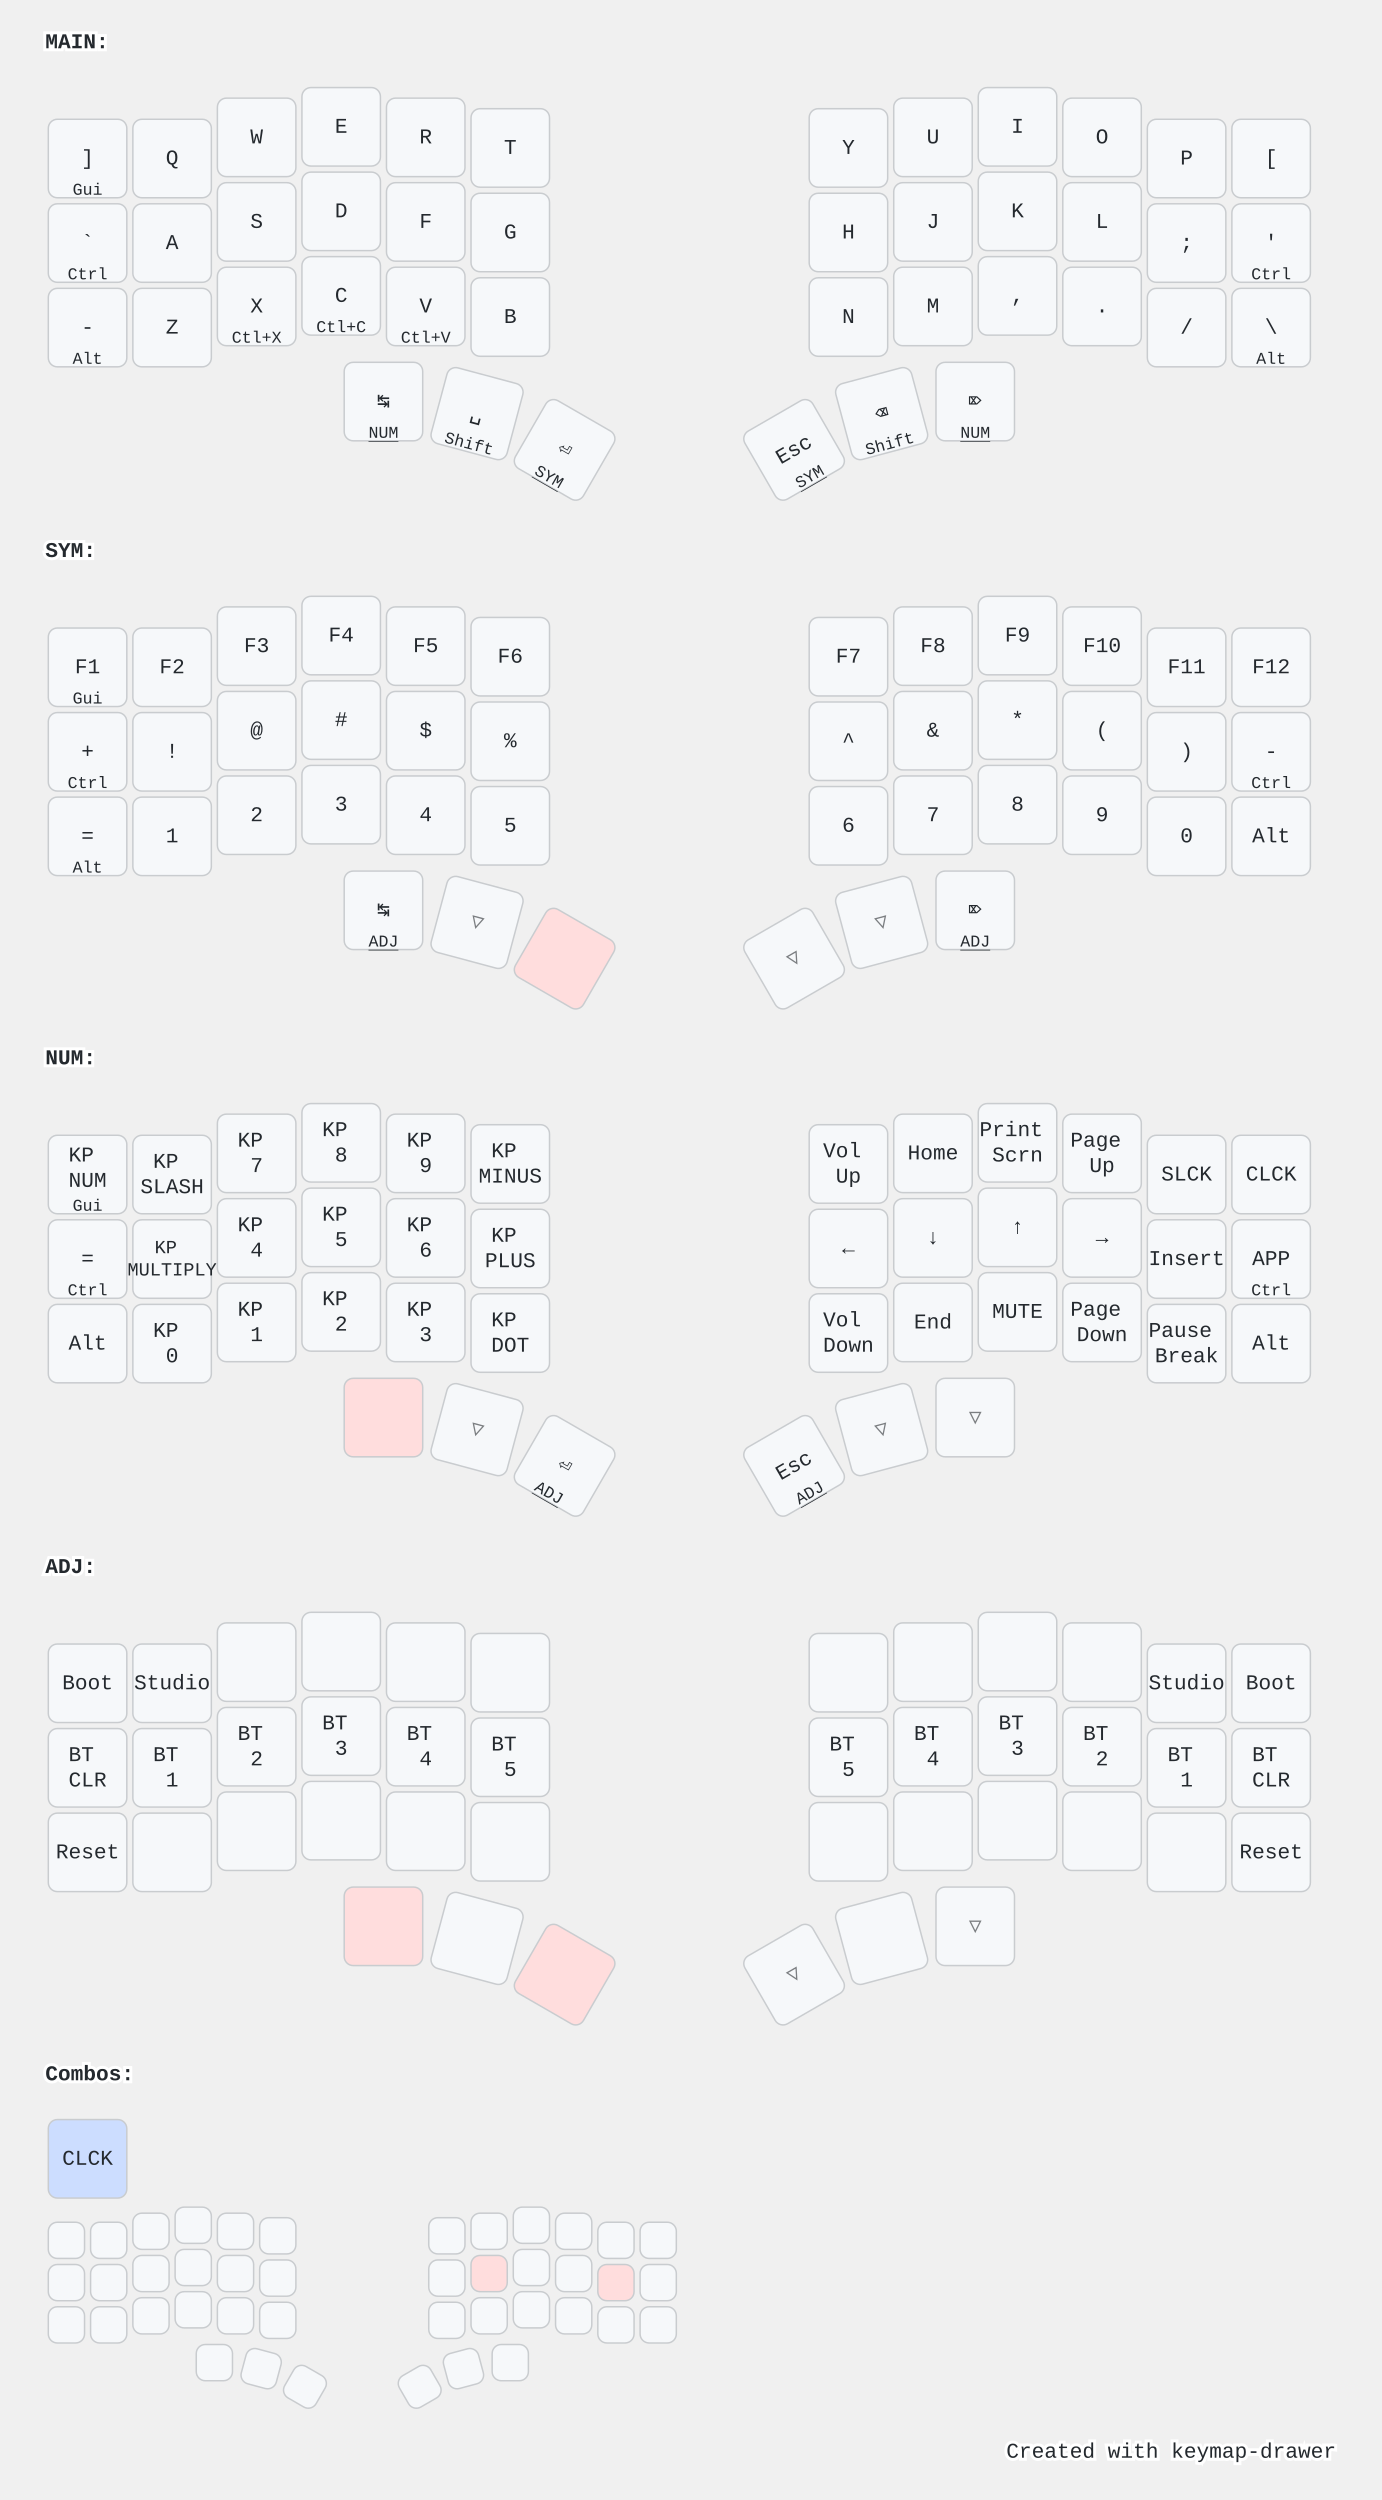
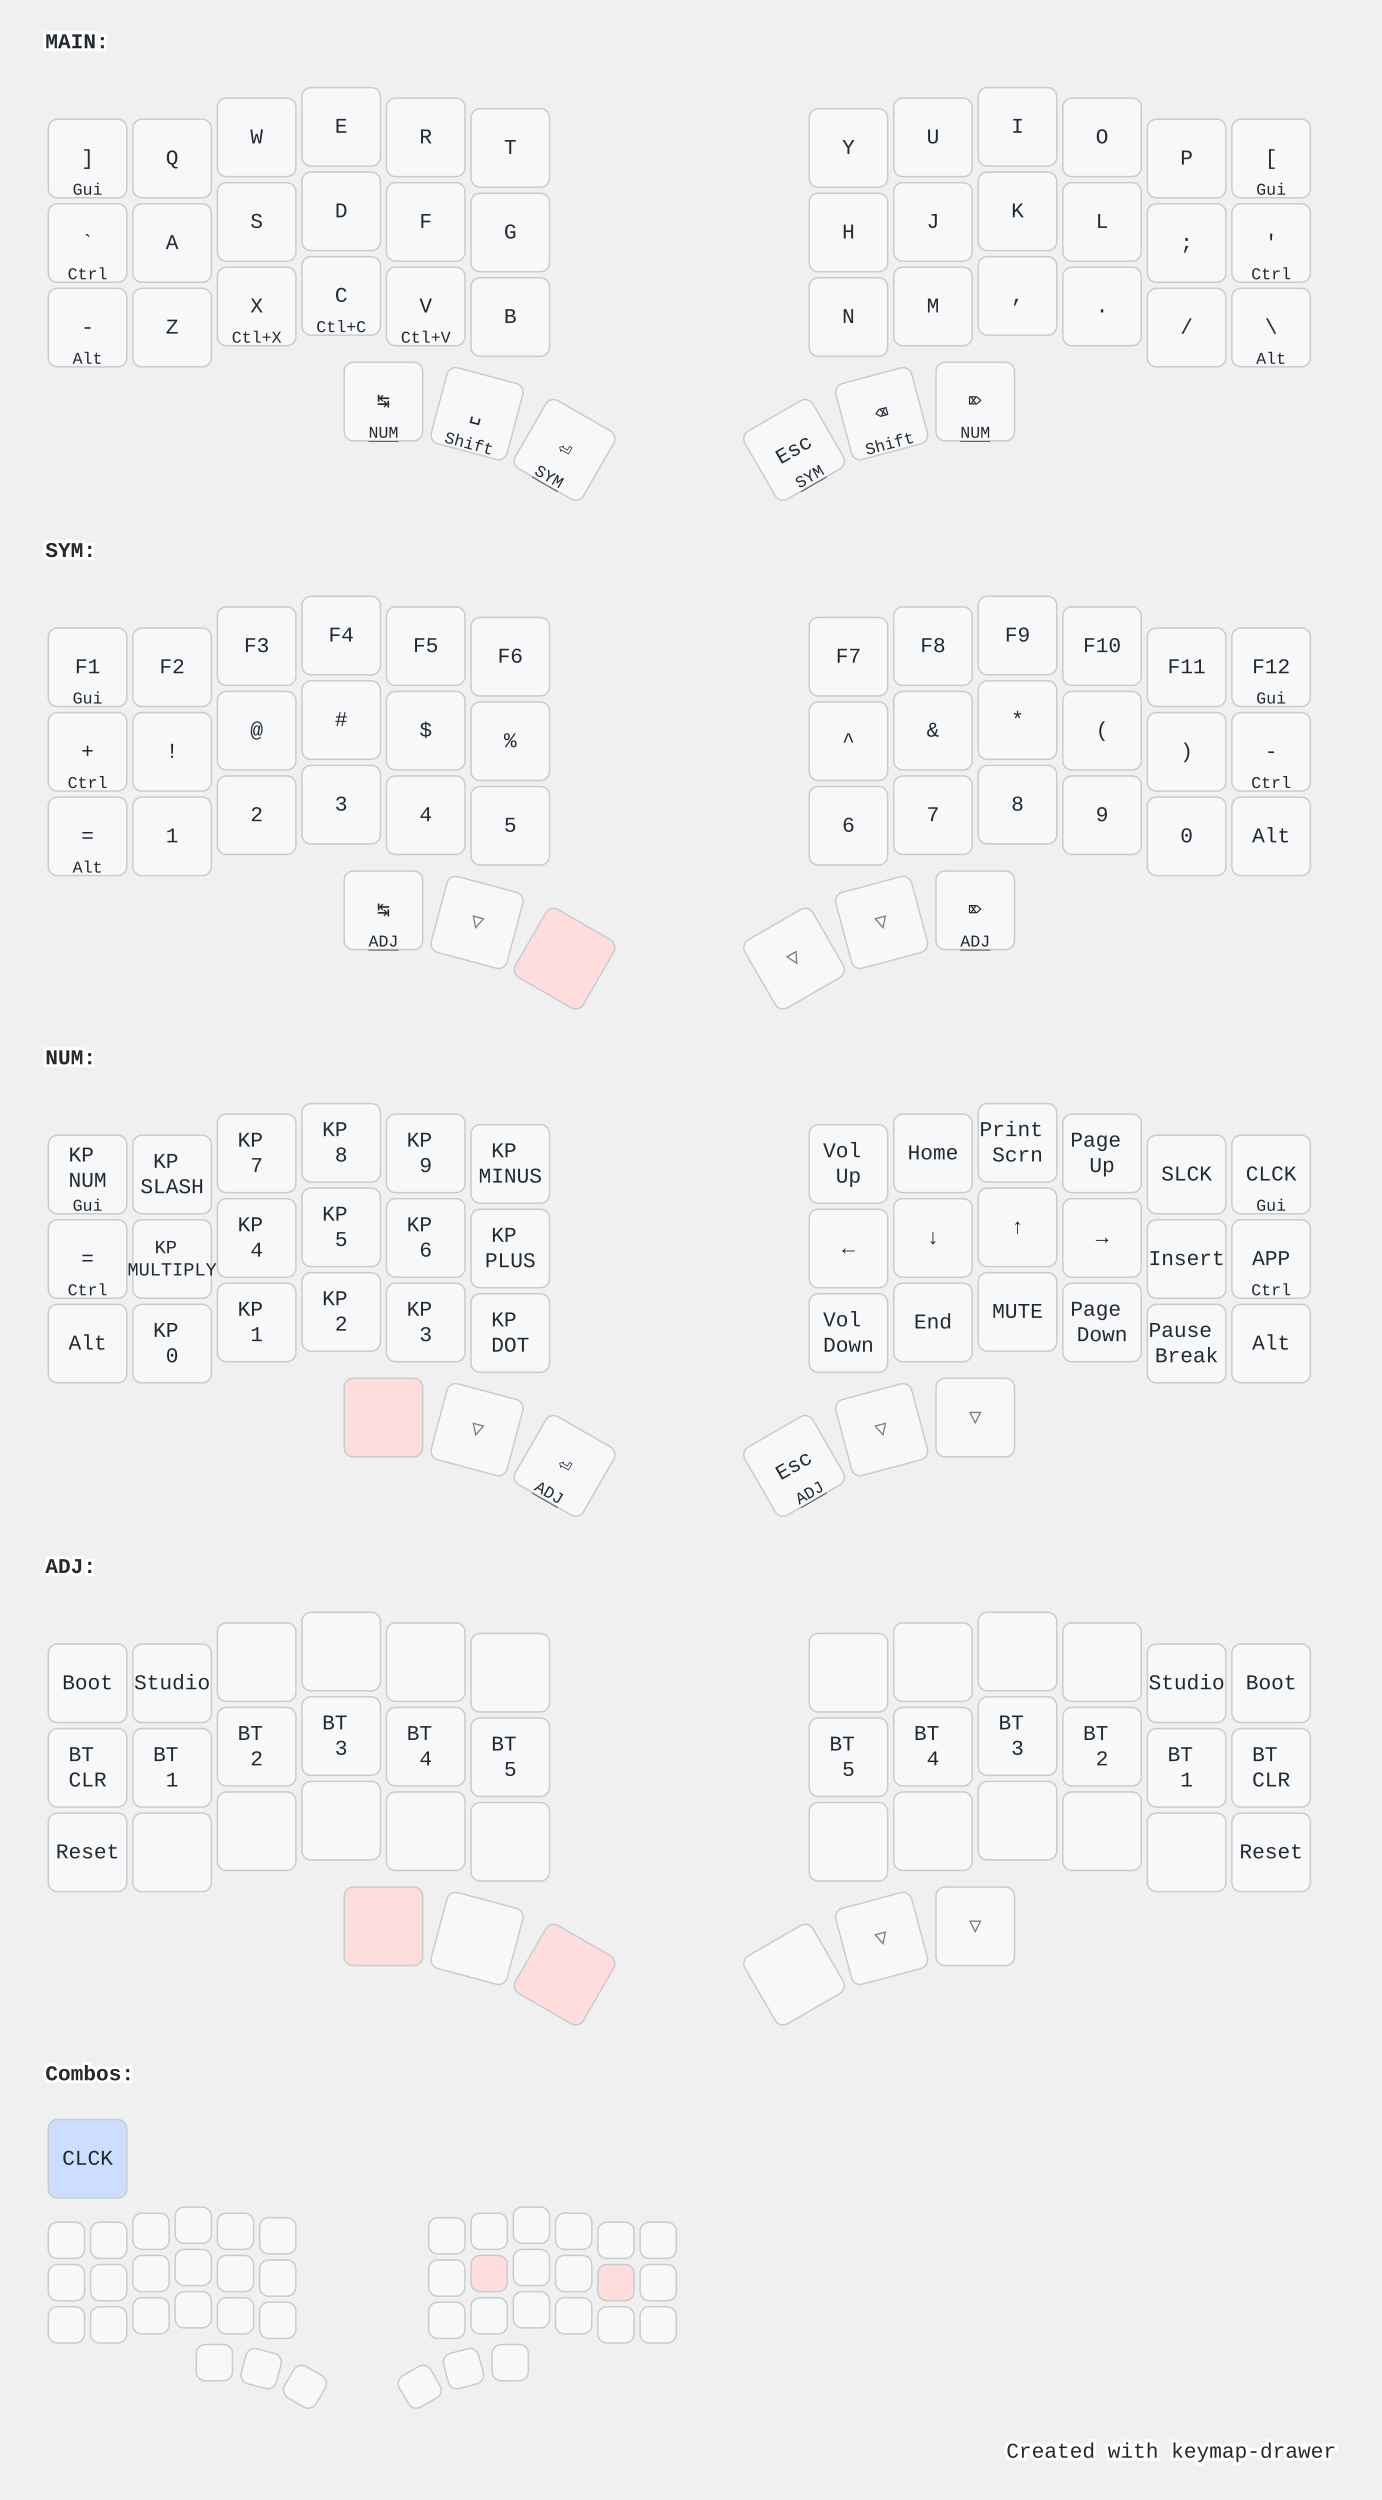
<svg xmlns="http://www.w3.org/2000/svg" width="915" height="1656" viewBox="0 0 915 1656" class="keymap">
  <style>/* inherit to force styles through use tags */
svg path {
    fill: inherit;
}

/* font and background color specifications */
svg.keymap {
    font-family: SFMono-Regular,Consolas,Liberation Mono,Menlo,monospace;
    font-size: 14px;
    font-kerning: normal;
    text-rendering: optimizeLegibility;
    fill: #24292e;
}

/* default key styling */
rect.key {
    fill: #f6f8fa;
}

rect.key, rect.combo {
    stroke: #c9cccf;
    stroke-width: 1;
}

/* default key side styling, only used is draw_key_sides is set */
rect.side {
    filter: brightness(90%);
}

/* color accent for combo boxes */
rect.combo, rect.combo-separate {
    fill: #cdf;
}

/* color accent for held keys */
rect.held, rect.combo.held {
    fill: #fdd;
}

/* color accent for ghost (optional) keys */
rect.ghost, rect.combo.ghost {
    stroke-dasharray: 4, 4;
    stroke-width: 2;
}

text {
    text-anchor: middle;
    dominant-baseline: middle;
}

/* styling for layer labels */
text.label {
    font-weight: bold;
    text-anchor: start;
    stroke: white;
    stroke-width: 4;
    paint-order: stroke;
}

/* styling for optional footer */
text.footer {
    text-anchor: end;
    dominant-baseline: auto;
    stroke: white;
    stroke-width: 4;
    paint-order: stroke;
}

/* styling for combo tap, and key non-tap label text */
text.combo, text.hold, text.shifted, text.left, text.right, text.tl, text.tr, text.bl, text.br {
    font-size: 11px;
}

text.hold, text.bl, text.br {
    text-anchor: middle;
    dominant-baseline: auto;
}

text.shifted, text.tl, text.tr {
    text-anchor: middle;
    dominant-baseline: hanging;
}

text.left, text.tl, text.bl {
    text-anchor: start;
}

text.right, text.tr, text.br {
    text-anchor: end;
}

text.layer-activator {
    text-decoration: underline;
}

/* styling for hold/shifted label text in combo box */
text.combo.hold, text.combo.shifted, text.combo.left, text.combo.right {
    font-size: 8px;
}

/* lighter symbol for transparent keys */
text.trans {
    fill: #7b7e81;
}

/* styling for combo dendrons */
path.combo {
    stroke-width: 1;
    stroke: gray;
    fill: none;
}

/* Start Tabler Icons Cleanup */
/* cannot use height/width with glyphs */
.icon-tabler &gt; path {
    fill: inherit;
    stroke: inherit;
    stroke-width: 2;
}
/* hide tabler's default box */
.icon-tabler &gt; path[stroke="none"][fill="none"] {
    visibility: hidden;
}
/* End Tabler Icons Cleanup */

@media (prefers-color-scheme: dark) {
svg.keymap { fill: #d1d6db; }
rect.key { fill: #3f4750; }
rect.key, rect.combo { stroke: #60666c; }
rect.combo, rect.combo-separate { fill: #1f3d7a; }
rect.held, rect.combo.held { fill: #854747; }
text.label, text.footer { stroke: black; }
text.trans { fill: #7e8184; }
path.combo { stroke: #7f7f7f; }

}</style>
  <g transform="translate(30, 0)" class="layer-MAIN">
    <text x="0" y="28" class="label" id="MAIN">MAIN:</text>
    <g transform="translate(0, 56)">
      <g transform="translate(28, 49)" class="key keypos-0">
        <rect rx="6" ry="6" x="-26" y="-26" width="52" height="52" class="key" />
        <text x="0" y="0" class="key tap">]</text>
        <text x="0" y="24" class="key hold">Gui</text>
      </g>
      <g transform="translate(84, 49)" class="key keypos-1">
        <rect rx="6" ry="6" x="-26" y="-26" width="52" height="52" class="key" />
        <text x="0" y="0" class="key tap">Q</text>
      </g>
      <g transform="translate(140, 35)" class="key keypos-2">
        <rect rx="6" ry="6" x="-26" y="-26" width="52" height="52" class="key" />
        <text x="0" y="0" class="key tap">W</text>
      </g>
      <g transform="translate(196, 28)" class="key keypos-3">
        <rect rx="6" ry="6" x="-26" y="-26" width="52" height="52" class="key" />
        <text x="0" y="0" class="key tap">E</text>
      </g>
      <g transform="translate(252, 35)" class="key keypos-4">
        <rect rx="6" ry="6" x="-26" y="-26" width="52" height="52" class="key" />
        <text x="0" y="0" class="key tap">R</text>
      </g>
      <g transform="translate(308, 42)" class="key keypos-5">
        <rect rx="6" ry="6" x="-26" y="-26" width="52" height="52" class="key" />
        <text x="0" y="0" class="key tap">T</text>
      </g>
      <g transform="translate(532, 42)" class="key keypos-6">
        <rect rx="6" ry="6" x="-26" y="-26" width="52" height="52" class="key" />
        <text x="0" y="0" class="key tap">Y</text>
      </g>
      <g transform="translate(588, 35)" class="key keypos-7">
        <rect rx="6" ry="6" x="-26" y="-26" width="52" height="52" class="key" />
        <text x="0" y="0" class="key tap">U</text>
      </g>
      <g transform="translate(644, 28)" class="key keypos-8">
        <rect rx="6" ry="6" x="-26" y="-26" width="52" height="52" class="key" />
        <text x="0" y="0" class="key tap">I</text>
      </g>
      <g transform="translate(700, 35)" class="key keypos-9">
        <rect rx="6" ry="6" x="-26" y="-26" width="52" height="52" class="key" />
        <text x="0" y="0" class="key tap">O</text>
      </g>
      <g transform="translate(756, 49)" class="key keypos-10">
        <rect rx="6" ry="6" x="-26" y="-26" width="52" height="52" class="key" />
        <text x="0" y="0" class="key tap">P</text>
      </g>
      <g transform="translate(812, 49)" class="key keypos-11">
        <rect rx="6" ry="6" x="-26" y="-26" width="52" height="52" class="key" />
        <text x="0" y="0" class="key tap">[</text>
+         <text x="0" y="24" class="key hold">Gui</text>
      </g>
      <g transform="translate(28, 105)" class="key keypos-12">
        <rect rx="6" ry="6" x="-26" y="-26" width="52" height="52" class="key" />
        <text x="0" y="0" class="key tap">`</text>
        <text x="0" y="24" class="key hold">Ctrl</text>
      </g>
      <g transform="translate(84, 105)" class="key keypos-13">
        <rect rx="6" ry="6" x="-26" y="-26" width="52" height="52" class="key" />
        <text x="0" y="0" class="key tap">A</text>
      </g>
      <g transform="translate(140, 91)" class="key keypos-14">
        <rect rx="6" ry="6" x="-26" y="-26" width="52" height="52" class="key" />
        <text x="0" y="0" class="key tap">S</text>
      </g>
      <g transform="translate(196, 84)" class="key keypos-15">
        <rect rx="6" ry="6" x="-26" y="-26" width="52" height="52" class="key" />
        <text x="0" y="0" class="key tap">D</text>
      </g>
      <g transform="translate(252, 91)" class="key keypos-16">
        <rect rx="6" ry="6" x="-26" y="-26" width="52" height="52" class="key" />
        <text x="0" y="0" class="key tap">F</text>
      </g>
      <g transform="translate(308, 98)" class="key keypos-17">
        <rect rx="6" ry="6" x="-26" y="-26" width="52" height="52" class="key" />
        <text x="0" y="0" class="key tap">G</text>
      </g>
      <g transform="translate(532, 98)" class="key keypos-18">
        <rect rx="6" ry="6" x="-26" y="-26" width="52" height="52" class="key" />
        <text x="0" y="0" class="key tap">H</text>
      </g>
      <g transform="translate(588, 91)" class="key keypos-19">
        <rect rx="6" ry="6" x="-26" y="-26" width="52" height="52" class="key" />
        <text x="0" y="0" class="key tap">J</text>
      </g>
      <g transform="translate(644, 84)" class="key keypos-20">
        <rect rx="6" ry="6" x="-26" y="-26" width="52" height="52" class="key" />
        <text x="0" y="0" class="key tap">K</text>
      </g>
      <g transform="translate(700, 91)" class="key keypos-21">
        <rect rx="6" ry="6" x="-26" y="-26" width="52" height="52" class="key" />
        <text x="0" y="0" class="key tap">L</text>
      </g>
      <g transform="translate(756, 105)" class="key keypos-22">
        <rect rx="6" ry="6" x="-26" y="-26" width="52" height="52" class="key" />
        <text x="0" y="0" class="key tap">;</text>
      </g>
      <g transform="translate(812, 105)" class="key keypos-23">
        <rect rx="6" ry="6" x="-26" y="-26" width="52" height="52" class="key" />
        <text x="0" y="0" class="key tap">'</text>
        <text x="0" y="24" class="key hold">Ctrl</text>
      </g>
      <g transform="translate(28, 161)" class="key keypos-24">
        <rect rx="6" ry="6" x="-26" y="-26" width="52" height="52" class="key" />
        <text x="0" y="0" class="key tap">-</text>
        <text x="0" y="24" class="key hold">Alt</text>
      </g>
      <g transform="translate(84, 161)" class="key keypos-25">
        <rect rx="6" ry="6" x="-26" y="-26" width="52" height="52" class="key" />
        <text x="0" y="0" class="key tap">Z</text>
      </g>
      <g transform="translate(140, 147)" class="key keypos-26">
        <rect rx="6" ry="6" x="-26" y="-26" width="52" height="52" class="key" />
        <text x="0" y="0" class="key tap">X</text>
        <text x="0" y="24" class="key hold">Ctl+X</text>
      </g>
      <g transform="translate(196, 140)" class="key keypos-27">
        <rect rx="6" ry="6" x="-26" y="-26" width="52" height="52" class="key" />
        <text x="0" y="0" class="key tap">C</text>
        <text x="0" y="24" class="key hold">Ctl+C</text>
      </g>
      <g transform="translate(252, 147)" class="key keypos-28">
        <rect rx="6" ry="6" x="-26" y="-26" width="52" height="52" class="key" />
        <text x="0" y="0" class="key tap">V</text>
        <text x="0" y="24" class="key hold">Ctl+V</text>
      </g>
      <g transform="translate(308, 154)" class="key keypos-29">
        <rect rx="6" ry="6" x="-26" y="-26" width="52" height="52" class="key" />
        <text x="0" y="0" class="key tap">B</text>
      </g>
      <g transform="translate(532, 154)" class="key keypos-30">
        <rect rx="6" ry="6" x="-26" y="-26" width="52" height="52" class="key" />
        <text x="0" y="0" class="key tap">N</text>
      </g>
      <g transform="translate(588, 147)" class="key keypos-31">
        <rect rx="6" ry="6" x="-26" y="-26" width="52" height="52" class="key" />
        <text x="0" y="0" class="key tap">M</text>
      </g>
      <g transform="translate(644, 140)" class="key keypos-32">
        <rect rx="6" ry="6" x="-26" y="-26" width="52" height="52" class="key" />
        <text x="0" y="0" class="key tap">,</text>
      </g>
      <g transform="translate(700, 147)" class="key keypos-33">
        <rect rx="6" ry="6" x="-26" y="-26" width="52" height="52" class="key" />
        <text x="0" y="0" class="key tap">.</text>
      </g>
      <g transform="translate(756, 161)" class="key keypos-34">
        <rect rx="6" ry="6" x="-26" y="-26" width="52" height="52" class="key" />
        <text x="0" y="0" class="key tap">/</text>
      </g>
      <g transform="translate(812, 161)" class="key keypos-35">
        <rect rx="6" ry="6" x="-26" y="-26" width="52" height="52" class="key" />
        <text x="0" y="0" class="key tap">\</text>
        <text x="0" y="24" class="key hold">Alt</text>
      </g>
      <g transform="translate(224, 210)" class="key keypos-36">
        <rect rx="6" ry="6" x="-26" y="-26" width="52" height="52" class="key" />
        <text x="0" y="0" class="key tap">↹</text>
        <a href="#NUM">
          <text x="0" y="24" class="key hold layer-activator">NUM</text>
        </a>
      </g>
      <g transform="translate(286, 218) rotate(15.0)" class="key keypos-37">
        <rect rx="6" ry="6" x="-26" y="-26" width="52" height="52" class="key" />
        <text x="0" y="0" class="key tap">␣</text>
        <text x="0" y="24" class="key hold">Shift</text>
      </g>
      <g transform="translate(344, 242) rotate(30.0)" class="key keypos-38">
        <rect rx="6" ry="6" x="-26" y="-26" width="52" height="52" class="key" />
        <text x="0" y="0" class="key tap">⏎</text>
        <a href="#SYM">
          <text x="0" y="24" class="key hold layer-activator">SYM</text>
        </a>
      </g>
      <g transform="translate(496, 242) rotate(-30.0)" class="key keypos-39">
        <rect rx="6" ry="6" x="-26" y="-26" width="52" height="52" class="key" />
        <text x="0" y="0" class="key tap">Esc</text>
        <a href="#SYM">
          <text x="0" y="24" class="key hold layer-activator">SYM</text>
        </a>
      </g>
      <g transform="translate(554, 218) rotate(-15.0)" class="key keypos-40">
        <rect rx="6" ry="6" x="-26" y="-26" width="52" height="52" class="key" />
        <text x="0" y="0" class="key tap">⌫</text>
        <text x="0" y="24" class="key hold">Shift</text>
      </g>
      <g transform="translate(616, 210)" class="key keypos-41">
        <rect rx="6" ry="6" x="-26" y="-26" width="52" height="52" class="key" />
        <text x="0" y="0" class="key tap">⌦</text>
        <a href="#NUM">
          <text x="0" y="24" class="key hold layer-activator">NUM</text>
        </a>
      </g>
    </g>
  </g>
  <g transform="translate(30, 337)" class="layer-SYM">
    <text x="0" y="28" class="label" id="SYM">SYM:</text>
    <g transform="translate(0, 56)">
      <g transform="translate(28, 49)" class="key keypos-0">
        <rect rx="6" ry="6" x="-26" y="-26" width="52" height="52" class="key" />
        <text x="0" y="0" class="key tap">F1</text>
        <text x="0" y="24" class="key hold">Gui</text>
      </g>
      <g transform="translate(84, 49)" class="key keypos-1">
        <rect rx="6" ry="6" x="-26" y="-26" width="52" height="52" class="key" />
        <text x="0" y="0" class="key tap">F2</text>
      </g>
      <g transform="translate(140, 35)" class="key keypos-2">
        <rect rx="6" ry="6" x="-26" y="-26" width="52" height="52" class="key" />
        <text x="0" y="0" class="key tap">F3</text>
      </g>
      <g transform="translate(196, 28)" class="key keypos-3">
        <rect rx="6" ry="6" x="-26" y="-26" width="52" height="52" class="key" />
        <text x="0" y="0" class="key tap">F4</text>
      </g>
      <g transform="translate(252, 35)" class="key keypos-4">
        <rect rx="6" ry="6" x="-26" y="-26" width="52" height="52" class="key" />
        <text x="0" y="0" class="key tap">F5</text>
      </g>
      <g transform="translate(308, 42)" class="key keypos-5">
        <rect rx="6" ry="6" x="-26" y="-26" width="52" height="52" class="key" />
        <text x="0" y="0" class="key tap">F6</text>
      </g>
      <g transform="translate(532, 42)" class="key keypos-6">
        <rect rx="6" ry="6" x="-26" y="-26" width="52" height="52" class="key" />
        <text x="0" y="0" class="key tap">F7</text>
      </g>
      <g transform="translate(588, 35)" class="key keypos-7">
        <rect rx="6" ry="6" x="-26" y="-26" width="52" height="52" class="key" />
        <text x="0" y="0" class="key tap">F8</text>
      </g>
      <g transform="translate(644, 28)" class="key keypos-8">
        <rect rx="6" ry="6" x="-26" y="-26" width="52" height="52" class="key" />
        <text x="0" y="0" class="key tap">F9</text>
      </g>
      <g transform="translate(700, 35)" class="key keypos-9">
        <rect rx="6" ry="6" x="-26" y="-26" width="52" height="52" class="key" />
        <text x="0" y="0" class="key tap">F10</text>
      </g>
      <g transform="translate(756, 49)" class="key keypos-10">
        <rect rx="6" ry="6" x="-26" y="-26" width="52" height="52" class="key" />
        <text x="0" y="0" class="key tap">F11</text>
      </g>
      <g transform="translate(812, 49)" class="key keypos-11">
        <rect rx="6" ry="6" x="-26" y="-26" width="52" height="52" class="key" />
        <text x="0" y="0" class="key tap">F12</text>
+         <text x="0" y="24" class="key hold">Gui</text>
      </g>
      <g transform="translate(28, 105)" class="key keypos-12">
        <rect rx="6" ry="6" x="-26" y="-26" width="52" height="52" class="key" />
        <text x="0" y="0" class="key tap">+</text>
        <text x="0" y="24" class="key hold">Ctrl</text>
      </g>
      <g transform="translate(84, 105)" class="key keypos-13">
        <rect rx="6" ry="6" x="-26" y="-26" width="52" height="52" class="key" />
        <text x="0" y="0" class="key tap">!</text>
      </g>
      <g transform="translate(140, 91)" class="key keypos-14">
        <rect rx="6" ry="6" x="-26" y="-26" width="52" height="52" class="key" />
        <text x="0" y="0" class="key tap">@</text>
      </g>
      <g transform="translate(196, 84)" class="key keypos-15">
        <rect rx="6" ry="6" x="-26" y="-26" width="52" height="52" class="key" />
        <text x="0" y="0" class="key tap">#</text>
      </g>
      <g transform="translate(252, 91)" class="key keypos-16">
        <rect rx="6" ry="6" x="-26" y="-26" width="52" height="52" class="key" />
        <text x="0" y="0" class="key tap">$</text>
      </g>
      <g transform="translate(308, 98)" class="key keypos-17">
        <rect rx="6" ry="6" x="-26" y="-26" width="52" height="52" class="key" />
        <text x="0" y="0" class="key tap">%</text>
      </g>
      <g transform="translate(532, 98)" class="key keypos-18">
        <rect rx="6" ry="6" x="-26" y="-26" width="52" height="52" class="key" />
        <text x="0" y="0" class="key tap">^</text>
      </g>
      <g transform="translate(588, 91)" class="key keypos-19">
        <rect rx="6" ry="6" x="-26" y="-26" width="52" height="52" class="key" />
        <text x="0" y="0" class="key tap">&amp;</text>
      </g>
      <g transform="translate(644, 84)" class="key keypos-20">
        <rect rx="6" ry="6" x="-26" y="-26" width="52" height="52" class="key" />
        <text x="0" y="0" class="key tap">*</text>
      </g>
      <g transform="translate(700, 91)" class="key keypos-21">
        <rect rx="6" ry="6" x="-26" y="-26" width="52" height="52" class="key" />
        <text x="0" y="0" class="key tap">(</text>
      </g>
      <g transform="translate(756, 105)" class="key keypos-22">
        <rect rx="6" ry="6" x="-26" y="-26" width="52" height="52" class="key" />
        <text x="0" y="0" class="key tap">)</text>
      </g>
      <g transform="translate(812, 105)" class="key keypos-23">
        <rect rx="6" ry="6" x="-26" y="-26" width="52" height="52" class="key" />
        <text x="0" y="0" class="key tap">-</text>
        <text x="0" y="24" class="key hold">Ctrl</text>
      </g>
      <g transform="translate(28, 161)" class="key keypos-24">
        <rect rx="6" ry="6" x="-26" y="-26" width="52" height="52" class="key" />
        <text x="0" y="0" class="key tap">=</text>
        <text x="0" y="24" class="key hold">Alt</text>
      </g>
      <g transform="translate(84, 161)" class="key keypos-25">
        <rect rx="6" ry="6" x="-26" y="-26" width="52" height="52" class="key" />
        <text x="0" y="0" class="key tap">1</text>
      </g>
      <g transform="translate(140, 147)" class="key keypos-26">
        <rect rx="6" ry="6" x="-26" y="-26" width="52" height="52" class="key" />
        <text x="0" y="0" class="key tap">2</text>
      </g>
      <g transform="translate(196, 140)" class="key keypos-27">
        <rect rx="6" ry="6" x="-26" y="-26" width="52" height="52" class="key" />
        <text x="0" y="0" class="key tap">3</text>
      </g>
      <g transform="translate(252, 147)" class="key keypos-28">
        <rect rx="6" ry="6" x="-26" y="-26" width="52" height="52" class="key" />
        <text x="0" y="0" class="key tap">4</text>
      </g>
      <g transform="translate(308, 154)" class="key keypos-29">
        <rect rx="6" ry="6" x="-26" y="-26" width="52" height="52" class="key" />
        <text x="0" y="0" class="key tap">5</text>
      </g>
      <g transform="translate(532, 154)" class="key keypos-30">
        <rect rx="6" ry="6" x="-26" y="-26" width="52" height="52" class="key" />
        <text x="0" y="0" class="key tap">6</text>
      </g>
      <g transform="translate(588, 147)" class="key keypos-31">
        <rect rx="6" ry="6" x="-26" y="-26" width="52" height="52" class="key" />
        <text x="0" y="0" class="key tap">7</text>
      </g>
      <g transform="translate(644, 140)" class="key keypos-32">
        <rect rx="6" ry="6" x="-26" y="-26" width="52" height="52" class="key" />
        <text x="0" y="0" class="key tap">8</text>
      </g>
      <g transform="translate(700, 147)" class="key keypos-33">
        <rect rx="6" ry="6" x="-26" y="-26" width="52" height="52" class="key" />
        <text x="0" y="0" class="key tap">9</text>
      </g>
      <g transform="translate(756, 161)" class="key keypos-34">
        <rect rx="6" ry="6" x="-26" y="-26" width="52" height="52" class="key" />
        <text x="0" y="0" class="key tap">0</text>
      </g>
      <g transform="translate(812, 161)" class="key keypos-35">
        <rect rx="6" ry="6" x="-26" y="-26" width="52" height="52" class="key" />
        <text x="0" y="0" class="key tap">Alt</text>
      </g>
      <g transform="translate(224, 210)" class="key keypos-36">
        <rect rx="6" ry="6" x="-26" y="-26" width="52" height="52" class="key" />
        <text x="0" y="0" class="key tap">↹</text>
        <a href="#ADJ">
          <text x="0" y="24" class="key hold layer-activator">ADJ</text>
        </a>
      </g>
      <g transform="translate(286, 218) rotate(15.0)" class="key trans keypos-37">
        <rect rx="6" ry="6" x="-26" y="-26" width="52" height="52" class="key trans" />
        <text x="0" y="0" class="key trans tap">▽</text>
      </g>
      <g transform="translate(344, 242) rotate(30.0)" class="key held keypos-38">
        <rect rx="6" ry="6" x="-26" y="-26" width="52" height="52" class="key held" />
      </g>
      <g transform="translate(496, 242) rotate(-30.0)" class="key trans keypos-39">
        <rect rx="6" ry="6" x="-26" y="-26" width="52" height="52" class="key trans" />
        <text x="0" y="0" class="key trans tap">▽</text>
      </g>
      <g transform="translate(554, 218) rotate(-15.0)" class="key trans keypos-40">
        <rect rx="6" ry="6" x="-26" y="-26" width="52" height="52" class="key trans" />
        <text x="0" y="0" class="key trans tap">▽</text>
      </g>
      <g transform="translate(616, 210)" class="key keypos-41">
        <rect rx="6" ry="6" x="-26" y="-26" width="52" height="52" class="key" />
        <text x="0" y="0" class="key tap">⌦</text>
        <a href="#ADJ">
          <text x="0" y="24" class="key hold layer-activator">ADJ</text>
        </a>
      </g>
    </g>
  </g>
  <g transform="translate(30, 673)" class="layer-NUM">
    <text x="0" y="28" class="label" id="NUM">NUM:</text>
    <g transform="translate(0, 56)">
      <g transform="translate(28, 49)" class="key keypos-0">
        <rect rx="6" ry="6" x="-26" y="-26" width="52" height="52" class="key" />
        <text x="0" y="0" class="key tap">
          <tspan x="0" dy="-0.9em">KP</tspan>
          <tspan x="0" dy="1.2em">NUM</tspan>
        </text>
        <text x="0" y="24" class="key hold">Gui</text>
      </g>
      <g transform="translate(84, 49)" class="key keypos-1">
        <rect rx="6" ry="6" x="-26" y="-26" width="52" height="52" class="key" />
        <text x="0" y="0" class="key tap">
          <tspan x="0" dy="-0.6em">KP</tspan>
          <tspan x="0" dy="1.2em">SLASH</tspan>
        </text>
      </g>
      <g transform="translate(140, 35)" class="key keypos-2">
        <rect rx="6" ry="6" x="-26" y="-26" width="52" height="52" class="key" />
        <text x="0" y="0" class="key tap">
          <tspan x="0" dy="-0.6em">KP</tspan>
          <tspan x="0" dy="1.2em">7</tspan>
        </text>
      </g>
      <g transform="translate(196, 28)" class="key keypos-3">
        <rect rx="6" ry="6" x="-26" y="-26" width="52" height="52" class="key" />
        <text x="0" y="0" class="key tap">
          <tspan x="0" dy="-0.6em">KP</tspan>
          <tspan x="0" dy="1.2em">8</tspan>
        </text>
      </g>
      <g transform="translate(252, 35)" class="key keypos-4">
        <rect rx="6" ry="6" x="-26" y="-26" width="52" height="52" class="key" />
        <text x="0" y="0" class="key tap">
          <tspan x="0" dy="-0.6em">KP</tspan>
          <tspan x="0" dy="1.2em">9</tspan>
        </text>
      </g>
      <g transform="translate(308, 42)" class="key keypos-5">
        <rect rx="6" ry="6" x="-26" y="-26" width="52" height="52" class="key" />
        <text x="0" y="0" class="key tap">
          <tspan x="0" dy="-0.6em">KP</tspan>
          <tspan x="0" dy="1.2em">MINUS</tspan>
        </text>
      </g>
      <g transform="translate(532, 42)" class="key keypos-6">
        <rect rx="6" ry="6" x="-26" y="-26" width="52" height="52" class="key" />
        <text x="0" y="0" class="key tap">
          <tspan x="0" dy="-0.6em">Vol</tspan>
          <tspan x="0" dy="1.2em">Up</tspan>
        </text>
      </g>
      <g transform="translate(588, 35)" class="key keypos-7">
        <rect rx="6" ry="6" x="-26" y="-26" width="52" height="52" class="key" />
        <text x="0" y="0" class="key tap">Home</text>
      </g>
      <g transform="translate(644, 28)" class="key keypos-8">
        <rect rx="6" ry="6" x="-26" y="-26" width="52" height="52" class="key" />
        <text x="0" y="0" class="key tap">
          <tspan x="0" dy="-0.6em">Print</tspan>
          <tspan x="0" dy="1.2em">Scrn</tspan>
        </text>
      </g>
      <g transform="translate(700, 35)" class="key keypos-9">
        <rect rx="6" ry="6" x="-26" y="-26" width="52" height="52" class="key" />
        <text x="0" y="0" class="key tap">
          <tspan x="0" dy="-0.6em">Page</tspan>
          <tspan x="0" dy="1.2em">Up</tspan>
        </text>
      </g>
      <g transform="translate(756, 49)" class="key keypos-10">
        <rect rx="6" ry="6" x="-26" y="-26" width="52" height="52" class="key" />
        <text x="0" y="0" class="key tap">SLCK</text>
      </g>
      <g transform="translate(812, 49)" class="key keypos-11">
        <rect rx="6" ry="6" x="-26" y="-26" width="52" height="52" class="key" />
        <text x="0" y="0" class="key tap">CLCK</text>
+         <text x="0" y="24" class="key hold">Gui</text>
      </g>
      <g transform="translate(28, 105)" class="key keypos-12">
        <rect rx="6" ry="6" x="-26" y="-26" width="52" height="52" class="key" />
        <text x="0" y="0" class="key tap">=</text>
        <text x="0" y="24" class="key hold">Ctrl</text>
      </g>
      <g transform="translate(84, 105)" class="key keypos-13">
        <rect rx="6" ry="6" x="-26" y="-26" width="52" height="52" class="key" />
        <text x="0" y="0" class="key tap">
          <tspan x="0" dy="-0.6em" style="font-size: 88%">KP</tspan>
          <tspan x="0" dy="1.2em" style="font-size: 88%">MULTIPLY</tspan>
        </text>
      </g>
      <g transform="translate(140, 91)" class="key keypos-14">
        <rect rx="6" ry="6" x="-26" y="-26" width="52" height="52" class="key" />
        <text x="0" y="0" class="key tap">
          <tspan x="0" dy="-0.6em">KP</tspan>
          <tspan x="0" dy="1.2em">4</tspan>
        </text>
      </g>
      <g transform="translate(196, 84)" class="key keypos-15">
        <rect rx="6" ry="6" x="-26" y="-26" width="52" height="52" class="key" />
        <text x="0" y="0" class="key tap">
          <tspan x="0" dy="-0.6em">KP</tspan>
          <tspan x="0" dy="1.2em">5</tspan>
        </text>
      </g>
      <g transform="translate(252, 91)" class="key keypos-16">
        <rect rx="6" ry="6" x="-26" y="-26" width="52" height="52" class="key" />
        <text x="0" y="0" class="key tap">
          <tspan x="0" dy="-0.6em">KP</tspan>
          <tspan x="0" dy="1.2em">6</tspan>
        </text>
      </g>
      <g transform="translate(308, 98)" class="key keypos-17">
        <rect rx="6" ry="6" x="-26" y="-26" width="52" height="52" class="key" />
        <text x="0" y="0" class="key tap">
          <tspan x="0" dy="-0.6em">KP</tspan>
          <tspan x="0" dy="1.2em">PLUS</tspan>
        </text>
      </g>
      <g transform="translate(532, 98)" class="key keypos-18">
        <rect rx="6" ry="6" x="-26" y="-26" width="52" height="52" class="key" />
        <text x="0" y="0" class="key tap">←</text>
      </g>
      <g transform="translate(588, 91)" class="key keypos-19">
        <rect rx="6" ry="6" x="-26" y="-26" width="52" height="52" class="key" />
        <text x="0" y="0" class="key tap">↓</text>
      </g>
      <g transform="translate(644, 84)" class="key keypos-20">
        <rect rx="6" ry="6" x="-26" y="-26" width="52" height="52" class="key" />
        <text x="0" y="0" class="key tap">↑</text>
      </g>
      <g transform="translate(700, 91)" class="key keypos-21">
        <rect rx="6" ry="6" x="-26" y="-26" width="52" height="52" class="key" />
        <text x="0" y="0" class="key tap">→</text>
      </g>
      <g transform="translate(756, 105)" class="key keypos-22">
        <rect rx="6" ry="6" x="-26" y="-26" width="52" height="52" class="key" />
        <text x="0" y="0" class="key tap">Insert</text>
      </g>
      <g transform="translate(812, 105)" class="key keypos-23">
        <rect rx="6" ry="6" x="-26" y="-26" width="52" height="52" class="key" />
        <text x="0" y="0" class="key tap">APP</text>
        <text x="0" y="24" class="key hold">Ctrl</text>
      </g>
      <g transform="translate(28, 161)" class="key keypos-24">
        <rect rx="6" ry="6" x="-26" y="-26" width="52" height="52" class="key" />
        <text x="0" y="0" class="key tap">Alt</text>
      </g>
      <g transform="translate(84, 161)" class="key keypos-25">
        <rect rx="6" ry="6" x="-26" y="-26" width="52" height="52" class="key" />
        <text x="0" y="0" class="key tap">
          <tspan x="0" dy="-0.6em">KP</tspan>
          <tspan x="0" dy="1.2em">0</tspan>
        </text>
      </g>
      <g transform="translate(140, 147)" class="key keypos-26">
        <rect rx="6" ry="6" x="-26" y="-26" width="52" height="52" class="key" />
        <text x="0" y="0" class="key tap">
          <tspan x="0" dy="-0.6em">KP</tspan>
          <tspan x="0" dy="1.2em">1</tspan>
        </text>
      </g>
      <g transform="translate(196, 140)" class="key keypos-27">
        <rect rx="6" ry="6" x="-26" y="-26" width="52" height="52" class="key" />
        <text x="0" y="0" class="key tap">
          <tspan x="0" dy="-0.6em">KP</tspan>
          <tspan x="0" dy="1.2em">2</tspan>
        </text>
      </g>
      <g transform="translate(252, 147)" class="key keypos-28">
        <rect rx="6" ry="6" x="-26" y="-26" width="52" height="52" class="key" />
        <text x="0" y="0" class="key tap">
          <tspan x="0" dy="-0.6em">KP</tspan>
          <tspan x="0" dy="1.2em">3</tspan>
        </text>
      </g>
      <g transform="translate(308, 154)" class="key keypos-29">
        <rect rx="6" ry="6" x="-26" y="-26" width="52" height="52" class="key" />
        <text x="0" y="0" class="key tap">
          <tspan x="0" dy="-0.6em">KP</tspan>
          <tspan x="0" dy="1.2em">DOT</tspan>
        </text>
      </g>
      <g transform="translate(532, 154)" class="key keypos-30">
        <rect rx="6" ry="6" x="-26" y="-26" width="52" height="52" class="key" />
        <text x="0" y="0" class="key tap">
          <tspan x="0" dy="-0.6em">Vol</tspan>
          <tspan x="0" dy="1.2em">Down</tspan>
        </text>
      </g>
      <g transform="translate(588, 147)" class="key keypos-31">
        <rect rx="6" ry="6" x="-26" y="-26" width="52" height="52" class="key" />
        <text x="0" y="0" class="key tap">End</text>
      </g>
      <g transform="translate(644, 140)" class="key keypos-32">
        <rect rx="6" ry="6" x="-26" y="-26" width="52" height="52" class="key" />
        <text x="0" y="0" class="key tap">MUTE</text>
      </g>
      <g transform="translate(700, 147)" class="key keypos-33">
        <rect rx="6" ry="6" x="-26" y="-26" width="52" height="52" class="key" />
        <text x="0" y="0" class="key tap">
          <tspan x="0" dy="-0.6em">Page</tspan>
          <tspan x="0" dy="1.2em">Down</tspan>
        </text>
      </g>
      <g transform="translate(756, 161)" class="key keypos-34">
        <rect rx="6" ry="6" x="-26" y="-26" width="52" height="52" class="key" />
        <text x="0" y="0" class="key tap">
          <tspan x="0" dy="-0.6em">Pause</tspan>
          <tspan x="0" dy="1.2em">Break</tspan>
        </text>
      </g>
      <g transform="translate(812, 161)" class="key keypos-35">
        <rect rx="6" ry="6" x="-26" y="-26" width="52" height="52" class="key" />
        <text x="0" y="0" class="key tap">Alt</text>
      </g>
      <g transform="translate(224, 210)" class="key held keypos-36">
        <rect rx="6" ry="6" x="-26" y="-26" width="52" height="52" class="key held" />
      </g>
      <g transform="translate(286, 218) rotate(15.0)" class="key trans keypos-37">
        <rect rx="6" ry="6" x="-26" y="-26" width="52" height="52" class="key trans" />
        <text x="0" y="0" class="key trans tap">▽</text>
      </g>
      <g transform="translate(344, 242) rotate(30.0)" class="key keypos-38">
        <rect rx="6" ry="6" x="-26" y="-26" width="52" height="52" class="key" />
        <text x="0" y="0" class="key tap">⏎</text>
        <a href="#ADJ">
          <text x="0" y="24" class="key hold layer-activator">ADJ</text>
        </a>
      </g>
      <g transform="translate(496, 242) rotate(-30.0)" class="key keypos-39">
        <rect rx="6" ry="6" x="-26" y="-26" width="52" height="52" class="key" />
        <text x="0" y="0" class="key tap">Esc</text>
        <a href="#ADJ">
          <text x="0" y="24" class="key hold layer-activator">ADJ</text>
        </a>
      </g>
      <g transform="translate(554, 218) rotate(-15.0)" class="key trans keypos-40">
        <rect rx="6" ry="6" x="-26" y="-26" width="52" height="52" class="key trans" />
        <text x="0" y="0" class="key trans tap">▽</text>
      </g>
      <g transform="translate(616, 210)" class="key trans keypos-41">
        <rect rx="6" ry="6" x="-26" y="-26" width="52" height="52" class="key trans" />
        <text x="0" y="0" class="key trans tap">▽</text>
      </g>
    </g>
  </g>
  <g transform="translate(30, 1010)" class="layer-ADJ">
    <text x="0" y="28" class="label" id="ADJ">ADJ:</text>
    <g transform="translate(0, 56)">
      <g transform="translate(28, 49)" class="key keypos-0">
        <rect rx="6" ry="6" x="-26" y="-26" width="52" height="52" class="key" />
        <text x="0" y="0" class="key tap">Boot</text>
      </g>
      <g transform="translate(84, 49)" class="key keypos-1">
        <rect rx="6" ry="6" x="-26" y="-26" width="52" height="52" class="key" />
        <text x="0" y="0" class="key tap">Studio</text>
      </g>
      <g transform="translate(140, 35)" class="key keypos-2">
        <rect rx="6" ry="6" x="-26" y="-26" width="52" height="52" class="key" />
      </g>
      <g transform="translate(196, 28)" class="key keypos-3">
        <rect rx="6" ry="6" x="-26" y="-26" width="52" height="52" class="key" />
      </g>
      <g transform="translate(252, 35)" class="key keypos-4">
        <rect rx="6" ry="6" x="-26" y="-26" width="52" height="52" class="key" />
      </g>
      <g transform="translate(308, 42)" class="key keypos-5">
        <rect rx="6" ry="6" x="-26" y="-26" width="52" height="52" class="key" />
      </g>
      <g transform="translate(532, 42)" class="key keypos-6">
        <rect rx="6" ry="6" x="-26" y="-26" width="52" height="52" class="key" />
      </g>
      <g transform="translate(588, 35)" class="key keypos-7">
        <rect rx="6" ry="6" x="-26" y="-26" width="52" height="52" class="key" />
      </g>
      <g transform="translate(644, 28)" class="key keypos-8">
        <rect rx="6" ry="6" x="-26" y="-26" width="52" height="52" class="key" />
      </g>
      <g transform="translate(700, 35)" class="key keypos-9">
        <rect rx="6" ry="6" x="-26" y="-26" width="52" height="52" class="key" />
      </g>
      <g transform="translate(756, 49)" class="key keypos-10">
        <rect rx="6" ry="6" x="-26" y="-26" width="52" height="52" class="key" />
        <text x="0" y="0" class="key tap">Studio</text>
      </g>
      <g transform="translate(812, 49)" class="key keypos-11">
        <rect rx="6" ry="6" x="-26" y="-26" width="52" height="52" class="key" />
        <text x="0" y="0" class="key tap">Boot</text>
      </g>
      <g transform="translate(28, 105)" class="key keypos-12">
        <rect rx="6" ry="6" x="-26" y="-26" width="52" height="52" class="key" />
        <text x="0" y="0" class="key tap">
          <tspan x="0" dy="-0.6em">BT</tspan>
          <tspan x="0" dy="1.2em">CLR</tspan>
        </text>
      </g>
      <g transform="translate(84, 105)" class="key keypos-13">
        <rect rx="6" ry="6" x="-26" y="-26" width="52" height="52" class="key" />
        <text x="0" y="0" class="key tap">
          <tspan x="0" dy="-0.6em">BT</tspan>
          <tspan x="0" dy="1.2em">1</tspan>
        </text>
      </g>
      <g transform="translate(140, 91)" class="key keypos-14">
        <rect rx="6" ry="6" x="-26" y="-26" width="52" height="52" class="key" />
        <text x="0" y="0" class="key tap">
          <tspan x="0" dy="-0.6em">BT</tspan>
          <tspan x="0" dy="1.2em">2</tspan>
        </text>
      </g>
      <g transform="translate(196, 84)" class="key keypos-15">
        <rect rx="6" ry="6" x="-26" y="-26" width="52" height="52" class="key" />
        <text x="0" y="0" class="key tap">
          <tspan x="0" dy="-0.6em">BT</tspan>
          <tspan x="0" dy="1.2em">3</tspan>
        </text>
      </g>
      <g transform="translate(252, 91)" class="key keypos-16">
        <rect rx="6" ry="6" x="-26" y="-26" width="52" height="52" class="key" />
        <text x="0" y="0" class="key tap">
          <tspan x="0" dy="-0.6em">BT</tspan>
          <tspan x="0" dy="1.2em">4</tspan>
        </text>
      </g>
      <g transform="translate(308, 98)" class="key keypos-17">
        <rect rx="6" ry="6" x="-26" y="-26" width="52" height="52" class="key" />
        <text x="0" y="0" class="key tap">
          <tspan x="0" dy="-0.6em">BT</tspan>
          <tspan x="0" dy="1.2em">5</tspan>
        </text>
      </g>
      <g transform="translate(532, 98)" class="key keypos-18">
        <rect rx="6" ry="6" x="-26" y="-26" width="52" height="52" class="key" />
        <text x="0" y="0" class="key tap">
          <tspan x="0" dy="-0.6em">BT</tspan>
          <tspan x="0" dy="1.2em">5</tspan>
        </text>
      </g>
      <g transform="translate(588, 91)" class="key keypos-19">
        <rect rx="6" ry="6" x="-26" y="-26" width="52" height="52" class="key" />
        <text x="0" y="0" class="key tap">
          <tspan x="0" dy="-0.6em">BT</tspan>
          <tspan x="0" dy="1.2em">4</tspan>
        </text>
      </g>
      <g transform="translate(644, 84)" class="key keypos-20">
        <rect rx="6" ry="6" x="-26" y="-26" width="52" height="52" class="key" />
        <text x="0" y="0" class="key tap">
          <tspan x="0" dy="-0.6em">BT</tspan>
          <tspan x="0" dy="1.2em">3</tspan>
        </text>
      </g>
      <g transform="translate(700, 91)" class="key keypos-21">
        <rect rx="6" ry="6" x="-26" y="-26" width="52" height="52" class="key" />
        <text x="0" y="0" class="key tap">
          <tspan x="0" dy="-0.6em">BT</tspan>
          <tspan x="0" dy="1.2em">2</tspan>
        </text>
      </g>
      <g transform="translate(756, 105)" class="key keypos-22">
        <rect rx="6" ry="6" x="-26" y="-26" width="52" height="52" class="key" />
        <text x="0" y="0" class="key tap">
          <tspan x="0" dy="-0.6em">BT</tspan>
          <tspan x="0" dy="1.2em">1</tspan>
        </text>
      </g>
      <g transform="translate(812, 105)" class="key keypos-23">
        <rect rx="6" ry="6" x="-26" y="-26" width="52" height="52" class="key" />
        <text x="0" y="0" class="key tap">
          <tspan x="0" dy="-0.6em">BT</tspan>
          <tspan x="0" dy="1.2em">CLR</tspan>
        </text>
      </g>
      <g transform="translate(28, 161)" class="key keypos-24">
        <rect rx="6" ry="6" x="-26" y="-26" width="52" height="52" class="key" />
        <text x="0" y="0" class="key tap">Reset</text>
      </g>
      <g transform="translate(84, 161)" class="key keypos-25">
        <rect rx="6" ry="6" x="-26" y="-26" width="52" height="52" class="key" />
      </g>
      <g transform="translate(140, 147)" class="key keypos-26">
        <rect rx="6" ry="6" x="-26" y="-26" width="52" height="52" class="key" />
      </g>
      <g transform="translate(196, 140)" class="key keypos-27">
        <rect rx="6" ry="6" x="-26" y="-26" width="52" height="52" class="key" />
      </g>
      <g transform="translate(252, 147)" class="key keypos-28">
        <rect rx="6" ry="6" x="-26" y="-26" width="52" height="52" class="key" />
      </g>
      <g transform="translate(308, 154)" class="key keypos-29">
        <rect rx="6" ry="6" x="-26" y="-26" width="52" height="52" class="key" />
      </g>
      <g transform="translate(532, 154)" class="key keypos-30">
        <rect rx="6" ry="6" x="-26" y="-26" width="52" height="52" class="key" />
      </g>
      <g transform="translate(588, 147)" class="key keypos-31">
        <rect rx="6" ry="6" x="-26" y="-26" width="52" height="52" class="key" />
      </g>
      <g transform="translate(644, 140)" class="key keypos-32">
        <rect rx="6" ry="6" x="-26" y="-26" width="52" height="52" class="key" />
      </g>
      <g transform="translate(700, 147)" class="key keypos-33">
        <rect rx="6" ry="6" x="-26" y="-26" width="52" height="52" class="key" />
      </g>
      <g transform="translate(756, 161)" class="key keypos-34">
        <rect rx="6" ry="6" x="-26" y="-26" width="52" height="52" class="key" />
      </g>
      <g transform="translate(812, 161)" class="key keypos-35">
        <rect rx="6" ry="6" x="-26" y="-26" width="52" height="52" class="key" />
        <text x="0" y="0" class="key tap">Reset</text>
      </g>
      <g transform="translate(224, 210)" class="key held keypos-36">
        <rect rx="6" ry="6" x="-26" y="-26" width="52" height="52" class="key held" />
      </g>
      <g transform="translate(286, 218) rotate(15.0)" class="key keypos-37">
        <rect rx="6" ry="6" x="-26" y="-26" width="52" height="52" class="key" />
      </g>
      <g transform="translate(344, 242) rotate(30.0)" class="key held keypos-38">
        <rect rx="6" ry="6" x="-26" y="-26" width="52" height="52" class="key held" />
      </g>
-       <g transform="translate(496, 242) rotate(-30.0)" class="key trans keypos-39">
+       <g transform="translate(496, 242) rotate(-30.0)" class="key keypos-39">
+         <rect rx="6" ry="6" x="-26" y="-26" width="52" height="52" class="key" />
+       </g>
+       <g transform="translate(554, 218) rotate(-15.0)" class="key trans keypos-40">
        <rect rx="6" ry="6" x="-26" y="-26" width="52" height="52" class="key trans" />
        <text x="0" y="0" class="key trans tap">▽</text>
-       </g>
-       <g transform="translate(554, 218) rotate(-15.0)" class="key keypos-40">
-         <rect rx="6" ry="6" x="-26" y="-26" width="52" height="52" class="key" />
      </g>
      <g transform="translate(616, 210)" class="key trans keypos-41">
        <rect rx="6" ry="6" x="-26" y="-26" width="52" height="52" class="key trans" />
        <text x="0" y="0" class="key trans tap">▽</text>
      </g>
    </g>
  </g>
  <text x="30" y="1374" class="label" id="Combos">Combos:</text>
  <g transform="translate(30, 1346)" class="layer-combopos-0">
    <g transform="translate(0, 56)">
      <g transform="translate(28, 28)" class="key  combo-separate keypos-0">
        <rect rx="6" ry="6" x="-26" y="-26" width="52" height="52" class="key  combo-separate" />
        <text x="0" y="0" class="key  combo-separate tap">CLCK</text>
      </g>
      <g transform="translate(14, 82)" class="key keypos-1">
        <rect rx="6" ry="6" x="-12" y="-12" width="24" height="24" class="key" />
      </g>
      <g transform="translate(42, 82)" class="key keypos-2">
        <rect rx="6" ry="6" x="-12" y="-12" width="24" height="24" class="key" />
      </g>
      <g transform="translate(70, 76)" class="key keypos-3">
        <rect rx="6" ry="6" x="-12" y="-12" width="24" height="24" class="key" />
      </g>
      <g transform="translate(98, 72)" class="key keypos-4">
        <rect rx="6" ry="6" x="-12" y="-12" width="24" height="24" class="key" />
      </g>
      <g transform="translate(126, 76)" class="key keypos-5">
        <rect rx="6" ry="6" x="-12" y="-12" width="24" height="24" class="key" />
      </g>
      <g transform="translate(154, 79)" class="key keypos-6">
        <rect rx="6" ry="6" x="-12" y="-12" width="24" height="24" class="key" />
      </g>
      <g transform="translate(266, 79)" class="key keypos-7">
        <rect rx="6" ry="6" x="-12" y="-12" width="24" height="24" class="key" />
      </g>
      <g transform="translate(294, 76)" class="key keypos-8">
        <rect rx="6" ry="6" x="-12" y="-12" width="24" height="24" class="key" />
      </g>
      <g transform="translate(322, 72)" class="key keypos-9">
        <rect rx="6" ry="6" x="-12" y="-12" width="24" height="24" class="key" />
      </g>
      <g transform="translate(350, 76)" class="key keypos-10">
        <rect rx="6" ry="6" x="-12" y="-12" width="24" height="24" class="key" />
      </g>
      <g transform="translate(378, 82)" class="key keypos-11">
        <rect rx="6" ry="6" x="-12" y="-12" width="24" height="24" class="key" />
      </g>
      <g transform="translate(406, 82)" class="key keypos-12">
        <rect rx="6" ry="6" x="-12" y="-12" width="24" height="24" class="key" />
      </g>
      <g transform="translate(14, 110)" class="key keypos-13">
        <rect rx="6" ry="6" x="-12" y="-12" width="24" height="24" class="key" />
      </g>
      <g transform="translate(42, 110)" class="key keypos-14">
        <rect rx="6" ry="6" x="-12" y="-12" width="24" height="24" class="key" />
      </g>
      <g transform="translate(70, 104)" class="key keypos-15">
        <rect rx="6" ry="6" x="-12" y="-12" width="24" height="24" class="key" />
      </g>
      <g transform="translate(98, 100)" class="key keypos-16">
        <rect rx="6" ry="6" x="-12" y="-12" width="24" height="24" class="key" />
      </g>
      <g transform="translate(126, 104)" class="key keypos-17">
        <rect rx="6" ry="6" x="-12" y="-12" width="24" height="24" class="key" />
      </g>
      <g transform="translate(154, 107)" class="key keypos-18">
        <rect rx="6" ry="6" x="-12" y="-12" width="24" height="24" class="key" />
      </g>
      <g transform="translate(266, 107)" class="key keypos-19">
        <rect rx="6" ry="6" x="-12" y="-12" width="24" height="24" class="key" />
      </g>
      <g transform="translate(294, 104)" class="key held keypos-20">
        <rect rx="6" ry="6" x="-12" y="-12" width="24" height="24" class="key held" />
      </g>
      <g transform="translate(322, 100)" class="key keypos-21">
        <rect rx="6" ry="6" x="-12" y="-12" width="24" height="24" class="key" />
      </g>
      <g transform="translate(350, 104)" class="key keypos-22">
        <rect rx="6" ry="6" x="-12" y="-12" width="24" height="24" class="key" />
      </g>
      <g transform="translate(378, 110)" class="key held keypos-23">
        <rect rx="6" ry="6" x="-12" y="-12" width="24" height="24" class="key held" />
      </g>
      <g transform="translate(406, 110)" class="key keypos-24">
        <rect rx="6" ry="6" x="-12" y="-12" width="24" height="24" class="key" />
      </g>
      <g transform="translate(14, 138)" class="key keypos-25">
        <rect rx="6" ry="6" x="-12" y="-12" width="24" height="24" class="key" />
      </g>
      <g transform="translate(42, 138)" class="key keypos-26">
        <rect rx="6" ry="6" x="-12" y="-12" width="24" height="24" class="key" />
      </g>
      <g transform="translate(70, 132)" class="key keypos-27">
        <rect rx="6" ry="6" x="-12" y="-12" width="24" height="24" class="key" />
      </g>
      <g transform="translate(98, 128)" class="key keypos-28">
        <rect rx="6" ry="6" x="-12" y="-12" width="24" height="24" class="key" />
      </g>
      <g transform="translate(126, 132)" class="key keypos-29">
        <rect rx="6" ry="6" x="-12" y="-12" width="24" height="24" class="key" />
      </g>
      <g transform="translate(154, 135)" class="key keypos-30">
        <rect rx="6" ry="6" x="-12" y="-12" width="24" height="24" class="key" />
      </g>
      <g transform="translate(266, 135)" class="key keypos-31">
        <rect rx="6" ry="6" x="-12" y="-12" width="24" height="24" class="key" />
      </g>
      <g transform="translate(294, 132)" class="key keypos-32">
        <rect rx="6" ry="6" x="-12" y="-12" width="24" height="24" class="key" />
      </g>
      <g transform="translate(322, 128)" class="key keypos-33">
        <rect rx="6" ry="6" x="-12" y="-12" width="24" height="24" class="key" />
      </g>
      <g transform="translate(350, 132)" class="key keypos-34">
        <rect rx="6" ry="6" x="-12" y="-12" width="24" height="24" class="key" />
      </g>
      <g transform="translate(378, 138)" class="key keypos-35">
        <rect rx="6" ry="6" x="-12" y="-12" width="24" height="24" class="key" />
      </g>
      <g transform="translate(406, 138)" class="key keypos-36">
        <rect rx="6" ry="6" x="-12" y="-12" width="24" height="24" class="key" />
      </g>
      <g transform="translate(112, 163)" class="key keypos-37">
        <rect rx="6" ry="6" x="-12" y="-12" width="24" height="24" class="key" />
      </g>
      <g transform="translate(143, 167) rotate(15.0)" class="key keypos-38">
        <rect rx="6" ry="6" x="-12" y="-12" width="24" height="24" class="key" />
      </g>
      <g transform="translate(172, 179) rotate(30.0)" class="key keypos-39">
        <rect rx="6" ry="6" x="-12" y="-12" width="24" height="24" class="key" />
      </g>
      <g transform="translate(248, 179) rotate(-30.0)" class="key keypos-40">
        <rect rx="6" ry="6" x="-12" y="-12" width="24" height="24" class="key" />
      </g>
      <g transform="translate(277, 167) rotate(-15.0)" class="key keypos-41">
        <rect rx="6" ry="6" x="-12" y="-12" width="24" height="24" class="key" />
      </g>
      <g transform="translate(308, 163)" class="key keypos-42">
        <rect rx="6" ry="6" x="-12" y="-12" width="24" height="24" class="key" />
      </g>
    </g>
  </g>
  <text x="885.0" y="1628.0" class="footer">Created with <a href="https://github.com/caksoylar/keymap-drawer">keymap-drawer</a>
  </text>
</svg>
